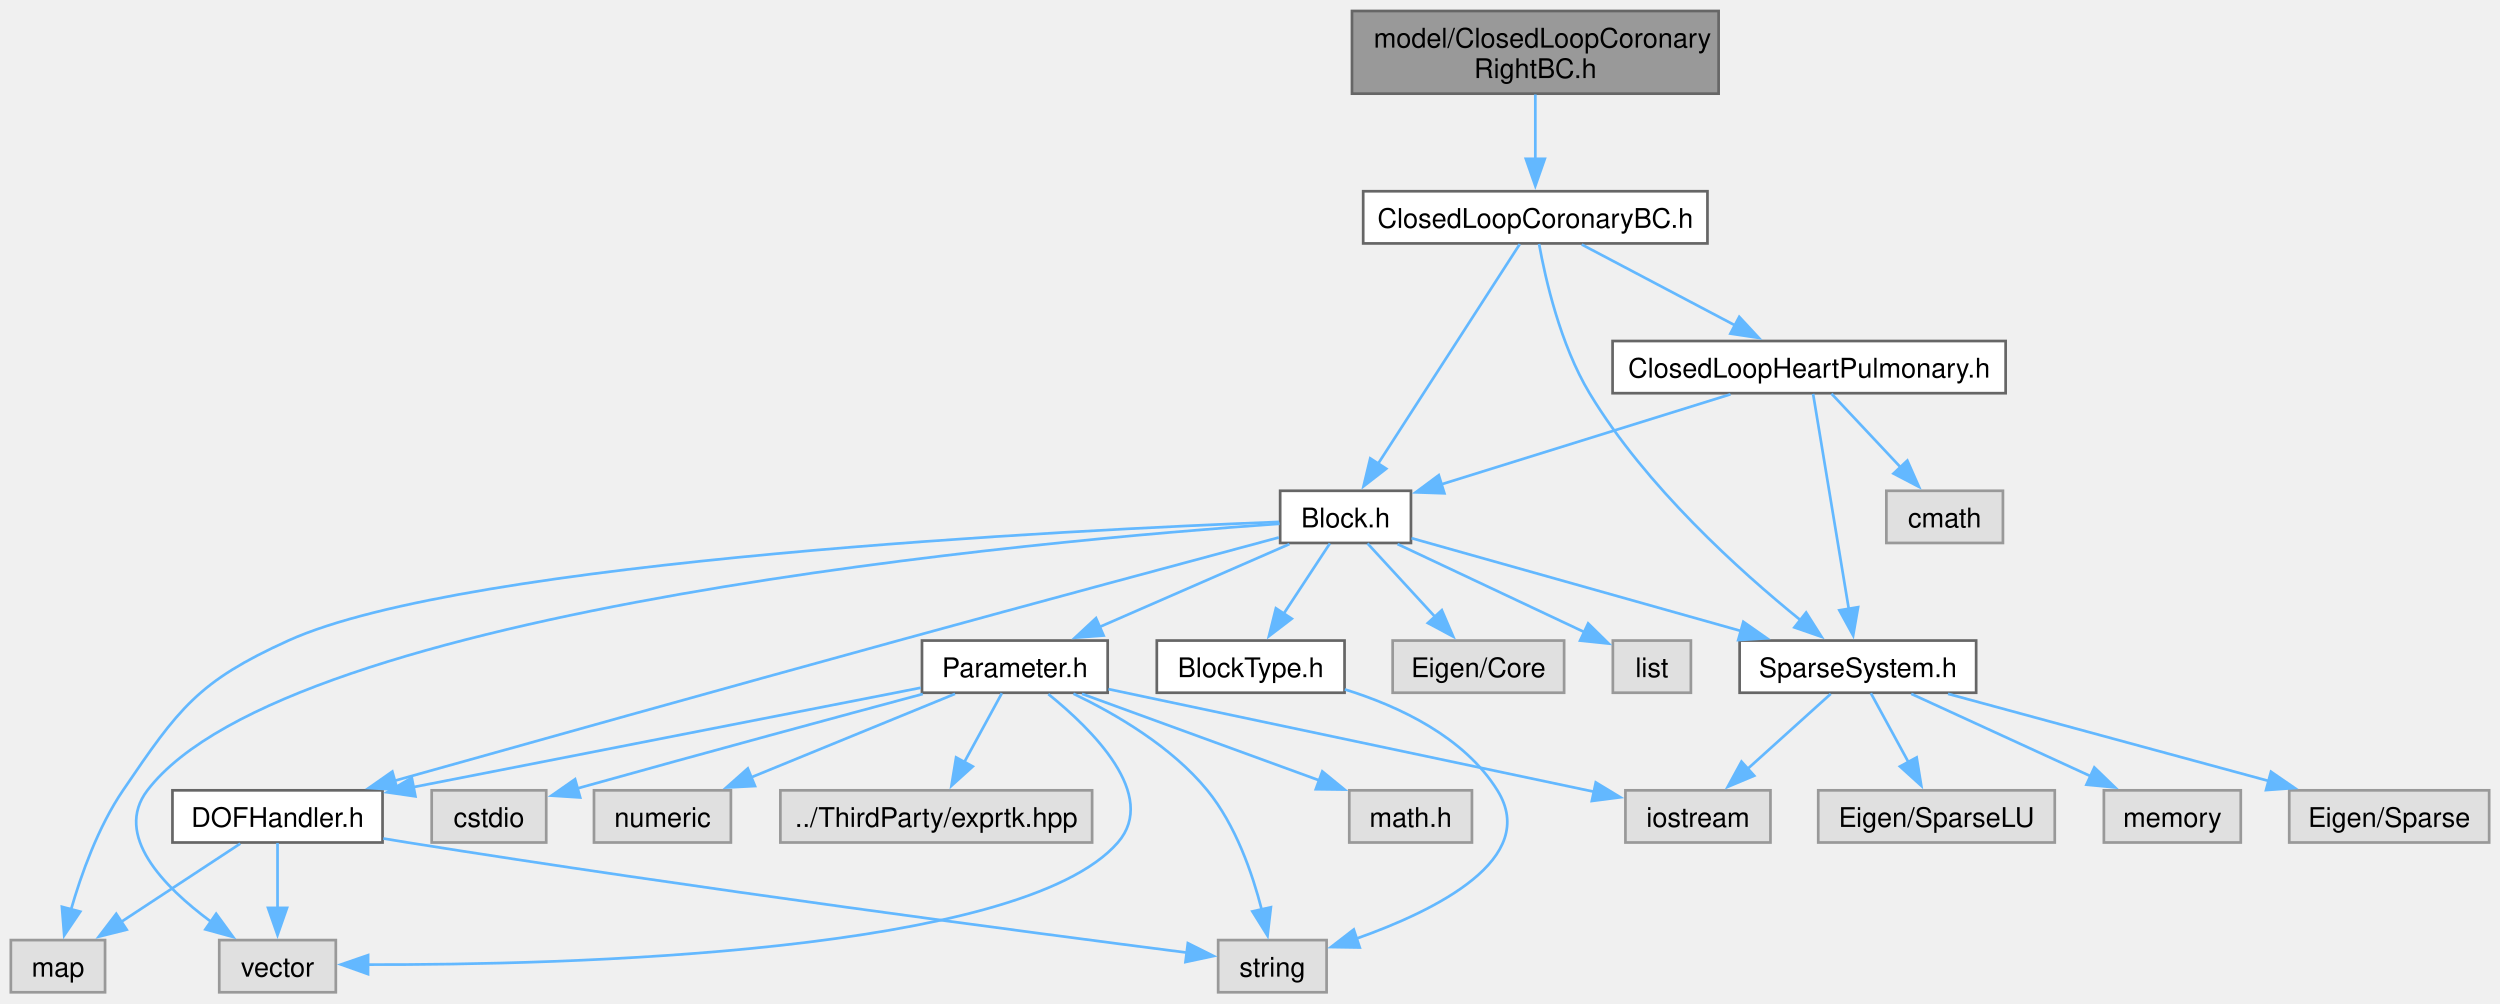
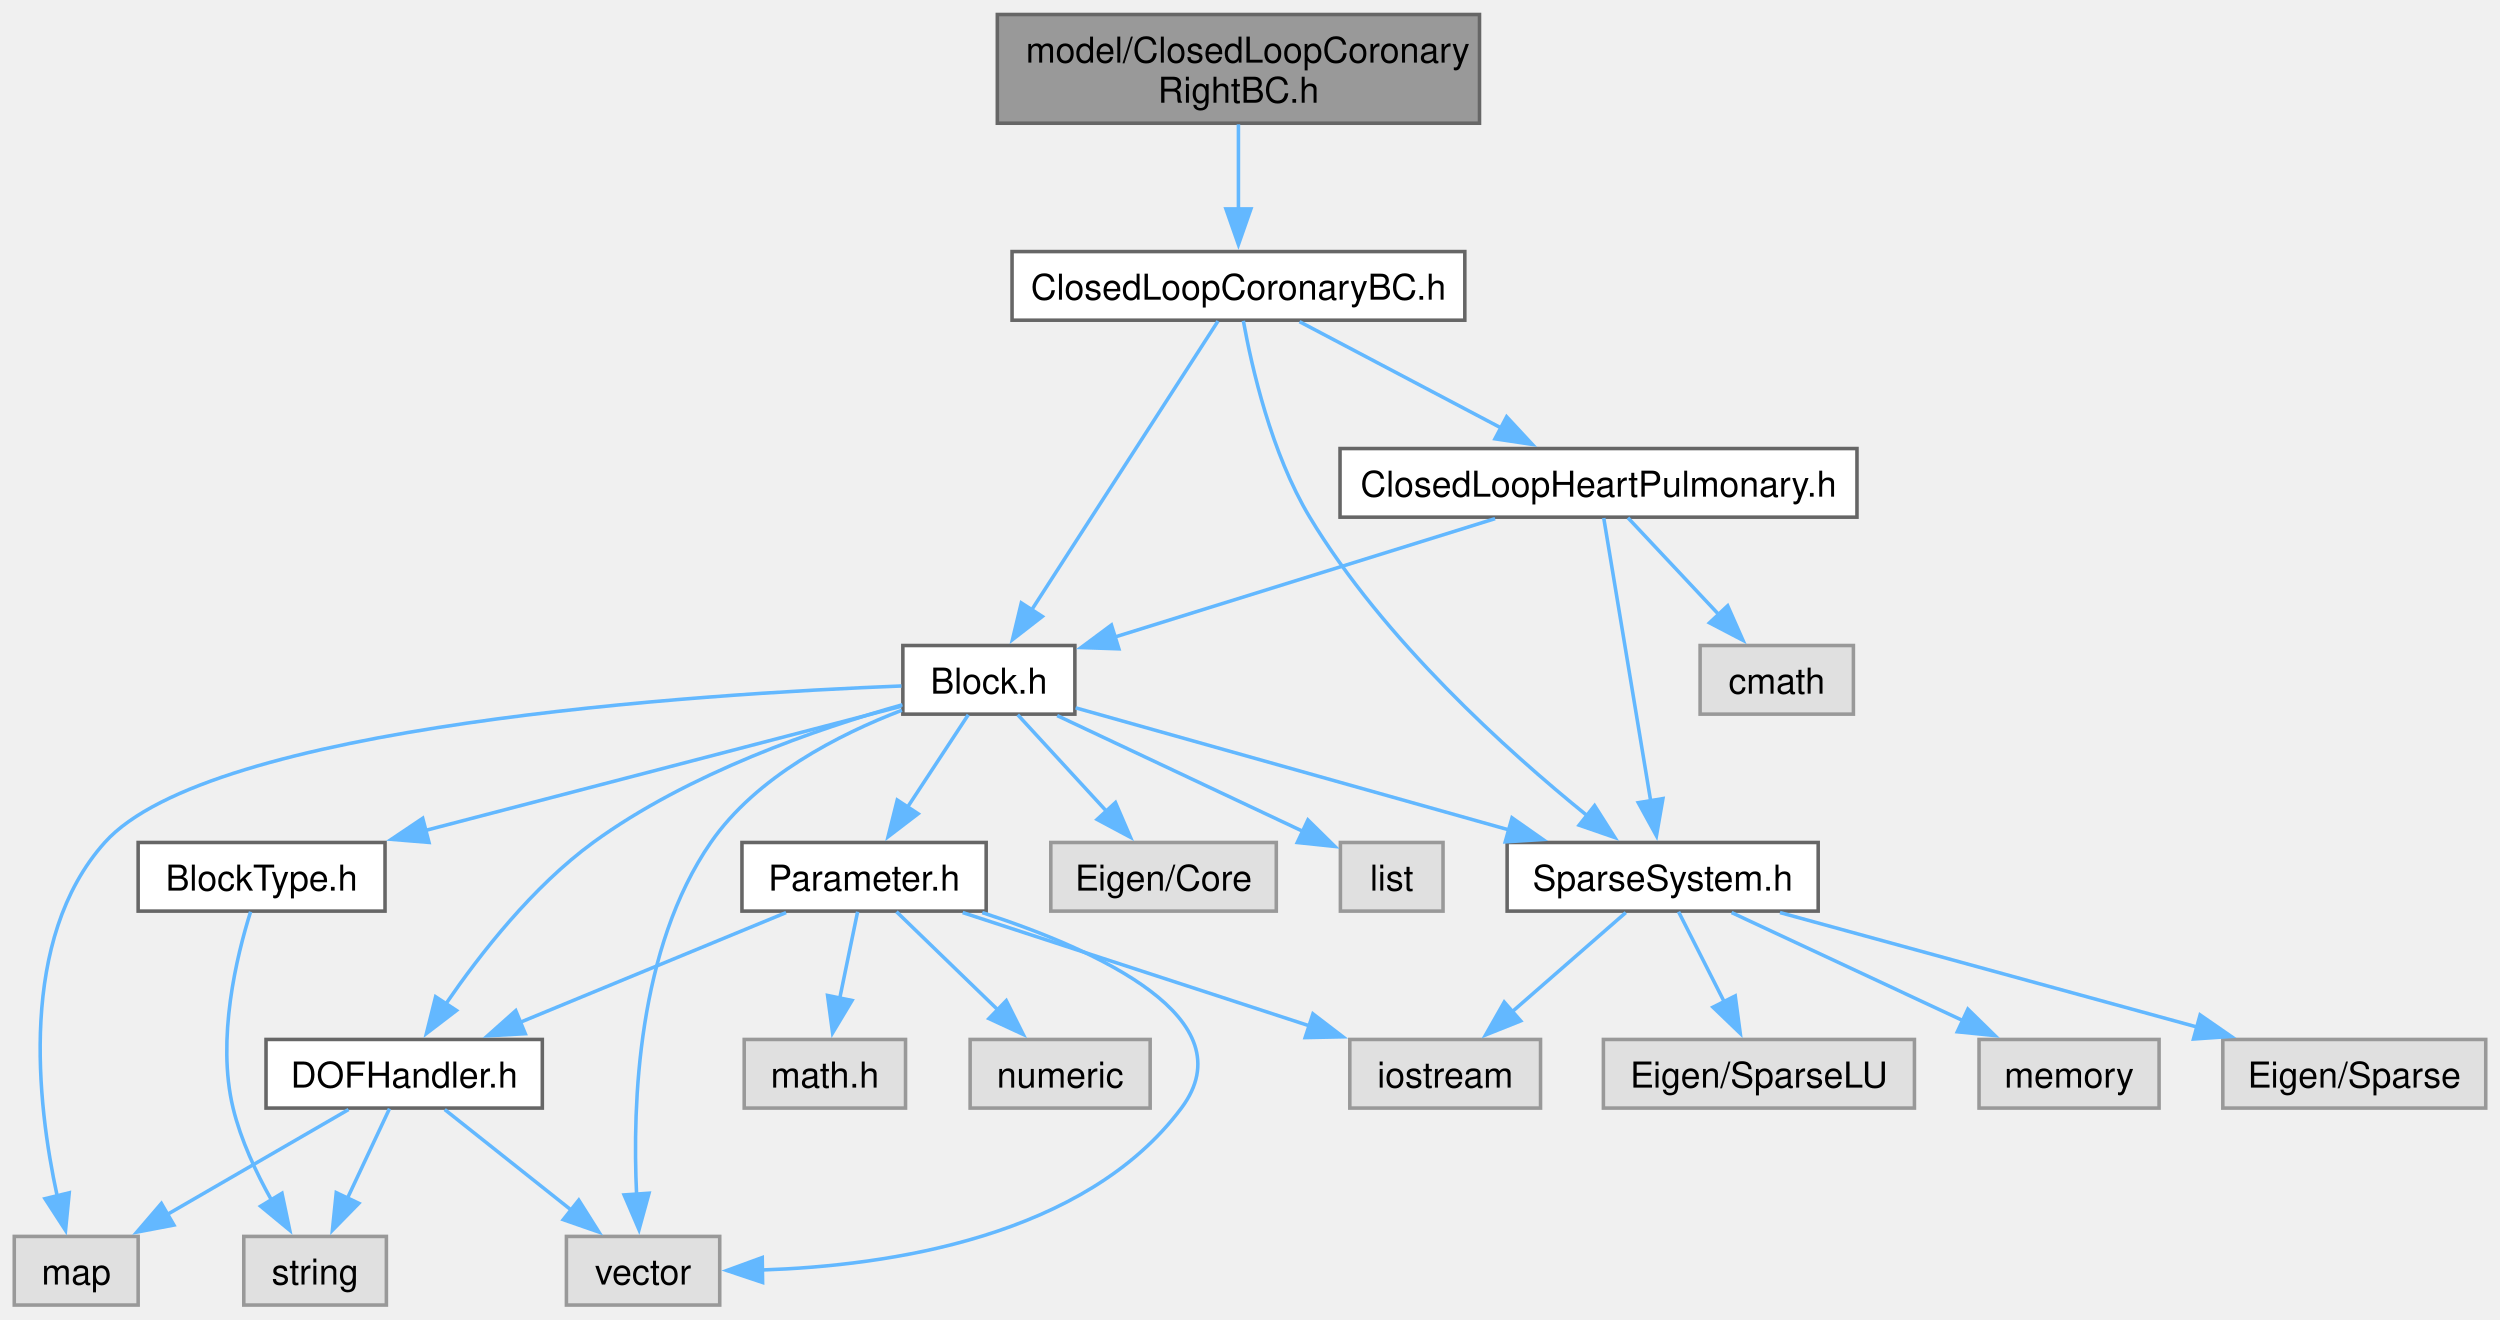
- <svg xmlns="http://www.w3.org/2000/svg" xmlns:xlink="http://www.w3.org/1999/xlink" width="922pt" height="370pt" viewBox="0.00 0.00 922.25 370.00">
+ <svg xmlns="http://www.w3.org/2000/svg" xmlns:xlink="http://www.w3.org/1999/xlink" width="701pt" height="370pt" viewBox="0.00 0.00 701.25 370.00">
  <g id="graph0" class="graph" transform="scale(1 1) rotate(0) translate(4 366)">
    <g id="Node000001" class="node">
      <g id="a_Node000001">
        <a xlink:title="Right side of ClosedLoopCoronaryBC.">
-           <polygon fill="#999999" stroke="#666666" points="630,-362 494.75,-362 494.75,-331.5 630,-331.5 630,-362" />
-           <text text-anchor="start" x="502.75" y="-348.5" font-family="Helvetica,sans-Serif" font-size="10.00">model/ClosedLoopCoronary</text>
-           <text text-anchor="middle" x="562.38" y="-337.25" font-family="Helvetica,sans-Serif" font-size="10.00">RightBC.h</text>
+           <polygon fill="#999999" stroke="#666666" points="411,-362 275.75,-362 275.75,-331.5 411,-331.5 411,-362" />
+           <text text-anchor="start" x="283.75" y="-348.5" font-family="Helvetica,sans-Serif" font-size="10.00">model/ClosedLoopCoronary</text>
+           <text text-anchor="middle" x="343.38" y="-337.25" font-family="Helvetica,sans-Serif" font-size="10.00">RightBC.h</text>
        </a>
      </g>
    </g>
    <g id="Node000002" class="node">
      <g id="a_Node000002">
        <a xlink:href="_closed_loop_coronary_b_c_8h.html" target="_top" xlink:title="model::ClosedLoopCoronaryBC source file">
-           <polygon fill="white" stroke="#666666" points="625.88,-295.5 498.88,-295.5 498.88,-276.25 625.88,-276.25 625.88,-295.5" />
-           <text text-anchor="middle" x="562.38" y="-282" font-family="Helvetica,sans-Serif" font-size="10.00">ClosedLoopCoronaryBC.h</text>
+           <polygon fill="white" stroke="#666666" points="406.88,-295.5 279.88,-295.5 279.88,-276.25 406.88,-276.25 406.88,-295.5" />
+           <text text-anchor="middle" x="343.38" y="-282" font-family="Helvetica,sans-Serif" font-size="10.00">ClosedLoopCoronaryBC.h</text>
        </a>
      </g>
    </g>
    <g id="edge1_Node000001_Node000002" class="edge">
      <g id="a_edge1_Node000001_Node000002">
        <a xlink:title=" ">
-           <path fill="none" stroke="#63b8ff" d="M562.38,-331.2C562.38,-323.96 562.38,-315.09 562.38,-307.19" />
-           <polygon fill="#63b8ff" stroke="#63b8ff" points="565.88,-307.46 562.38,-297.46 558.88,-307.46 565.88,-307.46" />
+           <path fill="none" stroke="#63b8ff" d="M343.38,-331.2C343.38,-323.96 343.38,-315.09 343.38,-307.19" />
+           <polygon fill="#63b8ff" stroke="#63b8ff" points="346.88,-307.46 343.38,-297.46 339.88,-307.46 346.88,-307.46" />
        </a>
      </g>
    </g>
    <g id="Node000003" class="node">
      <g id="a_Node000003">
        <a xlink:href="_block_8h.html" target="_top" xlink:title="model::Block source file">
-           <polygon fill="white" stroke="#666666" points="516.5,-185 468.25,-185 468.25,-165.75 516.5,-165.75 516.5,-185" />
-           <text text-anchor="middle" x="492.38" y="-171.5" font-family="Helvetica,sans-Serif" font-size="10.00">Block.h</text>
+           <polygon fill="white" stroke="#666666" points="297.5,-185 249.25,-185 249.25,-165.75 297.5,-165.75 297.5,-185" />
+           <text text-anchor="middle" x="273.38" y="-171.5" font-family="Helvetica,sans-Serif" font-size="10.00">Block.h</text>
        </a>
      </g>
    </g>
    <g id="edge2_Node000002_Node000003" class="edge">
      <g id="a_edge2_Node000002_Node000003">
        <a xlink:title=" ">
-           <path fill="none" stroke="#63b8ff" d="M556.65,-276C545.26,-258.35 519.59,-218.55 504.36,-194.95" />
-           <polygon fill="#63b8ff" stroke="#63b8ff" points="507.37,-193.15 499,-186.65 501.48,-196.95 507.37,-193.15" />
-         </a>
-       </g>
-     </g>
-     <g id="Node000017" class="node">
-       <g id="a_Node000017">
+           <path fill="none" stroke="#63b8ff" d="M337.65,-276C326.26,-258.35 300.59,-218.55 285.36,-194.95" />
+           <polygon fill="#63b8ff" stroke="#63b8ff" points="288.37,-193.15 280,-186.65 282.48,-196.95 288.37,-193.15" />
+         </a>
+       </g>
+     </g>
+     <g id="Node000015" class="node">
+       <g id="a_Node000015">
        <a xlink:href="_sparse_system_8h.html" target="_top" xlink:title="SparseSystem source file.">
-           <polygon fill="white" stroke="#666666" points="725,-129.75 637.75,-129.75 637.75,-110.5 725,-110.5 725,-129.75" />
-           <text text-anchor="middle" x="681.38" y="-116.25" font-family="Helvetica,sans-Serif" font-size="10.00">SparseSystem.h</text>
-         </a>
-       </g>
-     </g>
-     <g id="edge31_Node000002_Node000017" class="edge">
-       <g id="a_edge31_Node000002_Node000017">
-         <a xlink:title=" ">
-           <path fill="none" stroke="#63b8ff" d="M563.76,-276.07C566.08,-263.22 571.58,-238.92 582.38,-221 603.01,-186.75 637.76,-155.45 660.12,-137.34" />
-           <polygon fill="#63b8ff" stroke="#63b8ff" points="662.28,-140.09 667.96,-131.14 657.94,-134.6 662.28,-140.09" />
-         </a>
-       </g>
-     </g>
-     <g id="Node000021" class="node">
-       <g id="a_Node000021">
+           <polygon fill="white" stroke="#666666" points="506,-129.75 418.75,-129.75 418.75,-110.5 506,-110.5 506,-129.75" />
+           <text text-anchor="middle" x="462.38" y="-116.25" font-family="Helvetica,sans-Serif" font-size="10.00">SparseSystem.h</text>
+         </a>
+       </g>
+     </g>
+     <g id="edge28_Node000002_Node000015" class="edge">
+       <g id="a_edge28_Node000002_Node000015">
+         <a xlink:title=" ">
+           <path fill="none" stroke="#63b8ff" d="M344.76,-276.07C347.08,-263.22 352.58,-238.92 363.38,-221 384.01,-186.75 418.76,-155.45 441.12,-137.34" />
+           <polygon fill="#63b8ff" stroke="#63b8ff" points="443.28,-140.09 448.96,-131.14 438.94,-134.6 443.28,-140.09" />
+         </a>
+       </g>
+     </g>
+     <g id="Node000019" class="node">
+       <g id="a_Node000019">
        <a xlink:href="_closed_loop_heart_pulmonary_8h.html" target="_top" xlink:title="model::ClosedLoopHeartPulmonary source file">
-           <polygon fill="white" stroke="#666666" points="735.88,-240.25 590.88,-240.25 590.88,-221 735.88,-221 735.88,-240.25" />
-           <text text-anchor="middle" x="663.38" y="-226.75" font-family="Helvetica,sans-Serif" font-size="10.00">ClosedLoopHeartPulmonary.h</text>
-         </a>
-       </g>
-     </g>
-     <g id="edge27_Node000002_Node000021" class="edge">
-       <g id="a_edge27_Node000002_Node000021">
-         <a xlink:title=" ">
-           <path fill="none" stroke="#63b8ff" d="M579.51,-275.84C595.03,-267.66 618.18,-255.46 636.22,-245.94" />
-           <polygon fill="#63b8ff" stroke="#63b8ff" points="637.61,-249.17 644.82,-241.41 634.34,-242.98 637.61,-249.17" />
+           <polygon fill="white" stroke="#666666" points="516.88,-240.25 371.88,-240.25 371.88,-221 516.88,-221 516.88,-240.25" />
+           <text text-anchor="middle" x="444.38" y="-226.75" font-family="Helvetica,sans-Serif" font-size="10.00">ClosedLoopHeartPulmonary.h</text>
+         </a>
+       </g>
+     </g>
+     <g id="edge24_Node000002_Node000019" class="edge">
+       <g id="a_edge24_Node000002_Node000019">
+         <a xlink:title=" ">
+           <path fill="none" stroke="#63b8ff" d="M360.51,-275.84C376.03,-267.66 399.18,-255.46 417.22,-245.94" />
+           <polygon fill="#63b8ff" stroke="#63b8ff" points="418.61,-249.17 425.82,-241.41 415.34,-242.98 418.61,-249.17" />
        </a>
      </g>
    </g>
    <g id="Node000004" class="node">
      <g id="a_Node000004">
        <a xlink:title=" ">
-           <polygon fill="#e0e0e0" stroke="#999999" points="573,-129.75 509.75,-129.75 509.75,-110.5 573,-110.5 573,-129.75" />
-           <text text-anchor="middle" x="541.38" y="-116.25" font-family="Helvetica,sans-Serif" font-size="10.00">Eigen/Core</text>
+           <polygon fill="#e0e0e0" stroke="#999999" points="354,-129.75 290.75,-129.75 290.75,-110.5 354,-110.5 354,-129.75" />
+           <text text-anchor="middle" x="322.38" y="-116.25" font-family="Helvetica,sans-Serif" font-size="10.00">Eigen/Core</text>
        </a>
      </g>
    </g>
    <g id="edge3_Node000003_Node000004" class="edge">
      <g id="a_edge3_Node000003_Node000004">
        <a xlink:title=" ">
-           <path fill="none" stroke="#63b8ff" d="M500.47,-165.58C507.23,-158.23 517.1,-147.51 525.44,-138.44" />
-           <polygon fill="#63b8ff" stroke="#63b8ff" points="527.89,-140.95 532.08,-131.22 522.74,-136.21 527.89,-140.95" />
+           <path fill="none" stroke="#63b8ff" d="M281.47,-165.58C288.23,-158.23 298.1,-147.51 306.44,-138.44" />
+           <polygon fill="#63b8ff" stroke="#63b8ff" points="308.89,-140.95 313.08,-131.22 303.74,-136.21 308.89,-140.95" />
        </a>
      </g>
    </g>
    <g id="Node000005" class="node">
      <g id="a_Node000005">
        <a xlink:title=" ">
-           <polygon fill="#e0e0e0" stroke="#999999" points="619.77,-129.75 590.98,-129.75 590.98,-110.5 619.77,-110.5 619.77,-129.75" />
-           <text text-anchor="middle" x="605.38" y="-116.25" font-family="Helvetica,sans-Serif" font-size="10.00">list</text>
+           <polygon fill="#e0e0e0" stroke="#999999" points="400.77,-129.75 371.98,-129.75 371.98,-110.5 400.77,-110.5 400.77,-129.75" />
+           <text text-anchor="middle" x="386.38" y="-116.25" font-family="Helvetica,sans-Serif" font-size="10.00">list</text>
        </a>
      </g>
    </g>
    <g id="edge4_Node000003_Node000005" class="edge">
      <g id="a_edge4_Node000003_Node000005">
        <a xlink:title=" ">
-           <path fill="none" stroke="#63b8ff" d="M511.54,-165.34C530.55,-156.39 559.74,-142.63 580.52,-132.84" />
-           <polygon fill="#63b8ff" stroke="#63b8ff" points="581.87,-136.07 589.42,-128.64 578.89,-129.74 581.87,-136.07" />
+           <path fill="none" stroke="#63b8ff" d="M292.54,-165.34C311.55,-156.39 340.74,-142.63 361.52,-132.84" />
+           <polygon fill="#63b8ff" stroke="#63b8ff" points="362.87,-136.07 370.42,-128.64 359.89,-129.74 362.87,-136.07" />
        </a>
      </g>
    </g>
    <g id="Node000006" class="node">
      <g id="a_Node000006">
        <a xlink:title=" ">
          <polygon fill="#e0e0e0" stroke="#999999" points="34.75,-19.25 0,-19.25 0,0 34.75,0 34.75,-19.25" />
          <text text-anchor="middle" x="17.38" y="-5.75" font-family="Helvetica,sans-Serif" font-size="10.00">map</text>
        </a>
      </g>
    </g>
    <g id="edge5_Node000003_Node000006" class="edge">
      <g id="a_edge5_Node000003_Node000006">
        <a xlink:title=" ">
-           <path fill="none" stroke="#63b8ff" d="M467.87,-173.52C392.99,-170.62 168.27,-159.57 102.38,-129.75 69.05,-114.67 61.94,-104.75 41.38,-74.5 32.2,-61 25.94,-43.52 22.13,-30.26" />
-           <polygon fill="#63b8ff" stroke="#63b8ff" points="25.61,-29.75 19.68,-20.97 18.84,-31.53 25.61,-29.75" />
+           <path fill="none" stroke="#63b8ff" d="M248.86,-173.65C192.21,-171.43 54.84,-162.68 25.38,-129.75 1.14,-102.67 6.35,-56.81 12.04,-30.6" />
+           <polygon fill="#63b8ff" stroke="#63b8ff" points="15.42,-31.49 14.38,-20.94 8.62,-29.83 15.42,-31.49" />
        </a>
      </g>
    </g>
    <g id="Node000007" class="node">
      <g id="a_Node000007">
        <a xlink:title=" ">
-           <polygon fill="#e0e0e0" stroke="#999999" points="119.88,-19.25 76.88,-19.25 76.88,0 119.88,0 119.88,-19.25" />
-           <text text-anchor="middle" x="98.38" y="-5.75" font-family="Helvetica,sans-Serif" font-size="10.00">vector</text>
+           <polygon fill="#e0e0e0" stroke="#999999" points="197.88,-19.25 154.88,-19.25 154.88,0 197.88,0 197.88,-19.25" />
+           <text text-anchor="middle" x="176.38" y="-5.75" font-family="Helvetica,sans-Serif" font-size="10.00">vector</text>
        </a>
      </g>
    </g>
    <g id="edge6_Node000003_Node000007" class="edge">
      <g id="a_edge6_Node000003_Node000007">
        <a xlink:title=" ">
-           <path fill="none" stroke="#63b8ff" d="M468.04,-172.83C383.1,-166.87 102.14,-142.24 50.38,-74.5 37.8,-58.04 56.23,-39.05 73.77,-26.08" />
-           <polygon fill="#63b8ff" stroke="#63b8ff" points="75.74,-28.97 81.98,-20.41 71.76,-23.21 75.74,-28.97" />
+           <path fill="none" stroke="#63b8ff" d="M248.98,-166.84C231.23,-160.04 208.15,-148.23 195.38,-129.75 174.9,-100.11 173.36,-56.52 174.56,-31.11" />
+           <polygon fill="#63b8ff" stroke="#63b8ff" points="178.05,-31.37 175.24,-21.15 171.06,-30.89 178.05,-31.37" />
        </a>
      </g>
    </g>
    <g id="Node000008" class="node">
      <g id="a_Node000008">
        <a xlink:href="_block_type_8h.html" target="_top" xlink:title="Specifies the types of blocks and their parameters.">
-           <polygon fill="white" stroke="#666666" points="492,-129.75 422.75,-129.75 422.75,-110.5 492,-110.5 492,-129.75" />
-           <text text-anchor="middle" x="457.38" y="-116.25" font-family="Helvetica,sans-Serif" font-size="10.00">BlockType.h</text>
+           <polygon fill="white" stroke="#666666" points="104,-129.75 34.75,-129.75 34.75,-110.5 104,-110.5 104,-129.75" />
+           <text text-anchor="middle" x="69.38" y="-116.25" font-family="Helvetica,sans-Serif" font-size="10.00">BlockType.h</text>
        </a>
      </g>
    </g>
    <g id="edge7_Node000003_Node000008" class="edge">
      <g id="a_edge7_Node000003_Node000008">
        <a xlink:title=" ">
-           <path fill="none" stroke="#63b8ff" d="M486.6,-165.58C481.96,-158.53 475.3,-148.4 469.51,-139.58" />
-           <polygon fill="#63b8ff" stroke="#63b8ff" points="472.53,-137.81 464.11,-131.37 466.68,-141.65 472.53,-137.81" />
+           <path fill="none" stroke="#63b8ff" d="M248.77,-167.95C215.76,-159.34 156.53,-143.88 115.19,-133.09" />
+           <polygon fill="#63b8ff" stroke="#63b8ff" points="116.33,-129.77 105.77,-130.63 114.57,-136.54 116.33,-129.77" />
        </a>
      </g>
    </g>
    <g id="Node000010" class="node">
      <g id="a_Node000010">
        <a xlink:href="_d_o_f_handler_8h.html" target="_top" xlink:title="model::DOFHandler source file">
-           <polygon fill="white" stroke="#666666" points="137.12,-74.5 59.62,-74.5 59.62,-55.25 137.12,-55.25 137.12,-74.5" />
-           <text text-anchor="middle" x="98.38" y="-61" font-family="Helvetica,sans-Serif" font-size="10.00">DOFHandler.h</text>
+           <polygon fill="white" stroke="#666666" points="148.12,-74.5 70.62,-74.5 70.62,-55.25 148.12,-55.25 148.12,-74.5" />
+           <text text-anchor="middle" x="109.38" y="-61" font-family="Helvetica,sans-Serif" font-size="10.00">DOFHandler.h</text>
        </a>
      </g>
    </g>
    <g id="edge9_Node000003_Node000010" class="edge">
      <g id="a_edge9_Node000003_Node000010">
        <a xlink:title=" ">
-           <path fill="none" stroke="#63b8ff" d="M467.76,-167.78C435.5,-159.13 377.17,-143.43 327.38,-129.75 262.62,-111.96 187.67,-90.98 141.64,-78.05" />
-           <polygon fill="#63b8ff" stroke="#63b8ff" points="142.62,-74.69 132.05,-75.36 140.73,-81.43 142.62,-74.69" />
+           <path fill="none" stroke="#63b8ff" d="M249.13,-168.39C225.41,-161.71 189.06,-149.21 162.38,-129.75 145.49,-117.43 130.73,-98.57 121.1,-84.53" />
+           <polygon fill="#63b8ff" stroke="#63b8ff" points="124.04,-82.63 115.62,-76.19 118.19,-86.47 124.04,-82.63" />
        </a>
      </g>
    </g>
    <g id="Node000011" class="node">
      <g id="a_Node000011">
        <a xlink:href="_parameter_8h.html" target="_top" xlink:title="model::Parameter source file">
-           <polygon fill="white" stroke="#666666" points="404.62,-129.75 336.12,-129.75 336.12,-110.5 404.62,-110.5 404.62,-129.75" />
-           <text text-anchor="middle" x="370.38" y="-116.25" font-family="Helvetica,sans-Serif" font-size="10.00">Parameter.h</text>
+           <polygon fill="white" stroke="#666666" points="272.62,-129.75 204.12,-129.75 204.12,-110.5 272.62,-110.5 272.62,-129.75" />
+           <text text-anchor="middle" x="238.38" y="-116.25" font-family="Helvetica,sans-Serif" font-size="10.00">Parameter.h</text>
        </a>
      </g>
    </g>
    <g id="edge13_Node000003_Node000011" class="edge">
      <g id="a_edge13_Node000003_Node000011">
        <a xlink:title=" ">
-           <path fill="none" stroke="#63b8ff" d="M471.68,-165.34C452.49,-156.97 423.66,-144.38 401.66,-134.78" />
-           <polygon fill="#63b8ff" stroke="#63b8ff" points="403.12,-131.6 392.56,-130.81 400.32,-138.02 403.12,-131.6" />
-         </a>
-       </g>
-     </g>
-     <g id="edge22_Node000003_Node000017" class="edge">
-       <g id="a_edge22_Node000003_Node000017">
-         <a xlink:title=" ">
-           <path fill="none" stroke="#63b8ff" d="M516.7,-167.52C547.46,-158.86 600.95,-143.78 638.6,-133.18" />
-           <polygon fill="#63b8ff" stroke="#63b8ff" points="639.12,-136.67 647.8,-130.59 637.22,-129.93 639.12,-136.67" />
+           <path fill="none" stroke="#63b8ff" d="M267.6,-165.58C262.96,-158.53 256.3,-148.4 250.51,-139.58" />
+           <polygon fill="#63b8ff" stroke="#63b8ff" points="253.53,-137.81 245.11,-131.37 247.68,-141.65 253.53,-137.81" />
+         </a>
+       </g>
+     </g>
+     <g id="edge19_Node000003_Node000015" class="edge">
+       <g id="a_edge19_Node000003_Node000015">
+         <a xlink:title=" ">
+           <path fill="none" stroke="#63b8ff" d="M297.7,-167.52C328.46,-158.86 381.95,-143.78 419.6,-133.18" />
+           <polygon fill="#63b8ff" stroke="#63b8ff" points="420.12,-136.67 428.8,-130.59 418.22,-129.93 420.12,-136.67" />
        </a>
      </g>
    </g>
    <g id="Node000009" class="node">
      <g id="a_Node000009">
        <a xlink:title=" ">
-           <polygon fill="#e0e0e0" stroke="#999999" points="485.38,-19.25 445.38,-19.25 445.38,0 485.38,0 485.38,-19.25" />
-           <text text-anchor="middle" x="465.38" y="-5.75" font-family="Helvetica,sans-Serif" font-size="10.00">string</text>
+           <polygon fill="#e0e0e0" stroke="#999999" points="104.38,-19.25 64.38,-19.25 64.38,0 104.38,0 104.38,-19.25" />
+           <text text-anchor="middle" x="84.38" y="-5.75" font-family="Helvetica,sans-Serif" font-size="10.00">string</text>
        </a>
      </g>
    </g>
    <g id="edge8_Node000008_Node000009" class="edge">
      <g id="a_edge8_Node000008_Node000009">
        <a xlink:title=" ">
-           <path fill="none" stroke="#63b8ff" d="M492.09,-111.73C512.28,-105.46 536.09,-94.21 548.38,-74.5 564.07,-49.32 526.04,-30.29 496.4,-19.8" />
-           <polygon fill="#63b8ff" stroke="#63b8ff" points="497.61,-16.51 487.01,-16.68 495.4,-23.16 497.61,-16.51" />
+           <path fill="none" stroke="#63b8ff" d="M66.29,-110.33C62.39,-97.91 56.69,-74.58 61.38,-55.25 63.55,-46.27 67.87,-37.07 72.19,-29.38" />
+           <polygon fill="#63b8ff" stroke="#63b8ff" points="75.09,-31.35 77.27,-20.98 69.1,-27.72 75.09,-31.35" />
        </a>
      </g>
    </g>
    <g id="edge10_Node000010_Node000006" class="edge">
      <g id="a_edge10_Node000010_Node000006">
        <a xlink:title=" ">
-           <path fill="none" stroke="#63b8ff" d="M84.63,-54.84C72.65,-46.96 55,-35.36 40.79,-26.02" />
-           <polygon fill="#63b8ff" stroke="#63b8ff" points="42.73,-23.1 32.45,-20.53 38.88,-28.95 42.73,-23.1" />
+           <path fill="none" stroke="#63b8ff" d="M93.77,-54.84C79.76,-46.73 58.94,-34.68 42.57,-25.21" />
+           <polygon fill="#63b8ff" stroke="#63b8ff" points="44.78,-22.44 34.37,-20.46 41.27,-28.5 44.78,-22.44" />
        </a>
      </g>
    </g>
    <g id="edge12_Node000010_Node000007" class="edge">
      <g id="a_edge12_Node000010_Node000007">
        <a xlink:title=" ">
-           <path fill="none" stroke="#63b8ff" d="M98.38,-55.08C98.38,-48.57 98.38,-39.42 98.38,-31.12" />
-           <polygon fill="#63b8ff" stroke="#63b8ff" points="101.88,-31.12 98.38,-21.12 94.88,-31.12 101.88,-31.12" />
+           <path fill="none" stroke="#63b8ff" d="M120.74,-54.84C130.42,-47.15 144.57,-35.9 156.18,-26.68" />
+           <polygon fill="#63b8ff" stroke="#63b8ff" points="158.34,-29.43 163.99,-20.47 153.99,-23.95 158.34,-29.43" />
        </a>
      </g>
    </g>
    <g id="edge11_Node000010_Node000009" class="edge">
      <g id="a_edge11_Node000010_Node000009">
        <a xlink:title=" ">
-           <path fill="none" stroke="#63b8ff" d="M137.39,-56.73C140.43,-56.22 143.45,-55.72 146.38,-55.25 251.55,-38.45 376.79,-21.95 434.03,-14.6" />
-           <polygon fill="#63b8ff" stroke="#63b8ff" points="434.2,-18.11 443.68,-13.37 433.32,-11.16 434.2,-18.11" />
-         </a>
-       </g>
-     </g>
-     <g id="edge19_Node000011_Node000007" class="edge">
-       <g id="a_edge19_Node000011_Node000007">
-         <a xlink:title=" ">
-           <path fill="none" stroke="#63b8ff" d="M382.73,-110C398.89,-96.98 423.5,-72.71 408.38,-55.25 372.79,-14.18 203.8,-10.04 131.41,-10.2" />
-           <polygon fill="#63b8ff" stroke="#63b8ff" points="131.76,-6.7 121.78,-10.25 131.79,-13.69 131.76,-6.7" />
-         </a>
-       </g>
-     </g>
-     <g id="edge18_Node000011_Node000009" class="edge">
-       <g id="a_edge18_Node000011_Node000009">
-         <a xlink:title=" ">
-           <path fill="none" stroke="#63b8ff" d="M391.97,-110.14C407.6,-102.66 428.21,-90.63 441.38,-74.5 451.81,-61.71 458,-43.92 461.47,-30.36" />
-           <polygon fill="#63b8ff" stroke="#63b8ff" points="464.83,-31.36 463.6,-20.84 458,-29.83 464.83,-31.36" />
-         </a>
-       </g>
-     </g>
-     <g id="edge21_Node000011_Node000010" class="edge">
-       <g id="a_edge21_Node000011_Node000010">
-         <a xlink:title=" ">
-           <path fill="none" stroke="#63b8ff" d="M335.65,-112.33C288.18,-103.03 202.75,-86.31 148.39,-75.67" />
-           <polygon fill="#63b8ff" stroke="#63b8ff" points="149.25,-72.27 138.77,-73.78 147.91,-79.14 149.25,-72.27" />
+           <path fill="none" stroke="#63b8ff" d="M105.25,-55.08C102.05,-48.26 97.49,-38.56 93.45,-29.95" />
+           <polygon fill="#63b8ff" stroke="#63b8ff" points="96.65,-28.54 89.24,-20.98 90.32,-31.52 96.65,-28.54" />
+         </a>
+       </g>
+     </g>
+     <g id="edge17_Node000011_Node000007" class="edge">
+       <g id="a_edge17_Node000011_Node000007">
+         <a xlink:title=" ">
+           <path fill="none" stroke="#63b8ff" d="M271.53,-110.08C304.01,-99.54 346.1,-80.31 327.38,-55.25 300.33,-19.05 245.24,-10.99 209.61,-9.83" />
+           <polygon fill="#63b8ff" stroke="#63b8ff" points="209.91,-6.33 199.86,-9.69 209.81,-13.33 209.91,-6.33" />
+         </a>
+       </g>
+     </g>
+     <g id="edge18_Node000011_Node000010" class="edge">
+       <g id="a_edge18_Node000011_Node000010">
+         <a xlink:title=" ">
+           <path fill="none" stroke="#63b8ff" d="M216.49,-110.09C196.01,-101.64 165.16,-88.9 141.82,-79.27" />
+           <polygon fill="#63b8ff" stroke="#63b8ff" points="143.34,-76.11 132.76,-75.53 140.67,-82.58 143.34,-76.11" />
        </a>
      </g>
    </g>
    <g id="Node000012" class="node">
      <g id="a_Node000012">
        <a xlink:title=" ">
-           <polygon fill="#e0e0e0" stroke="#999999" points="539,-74.5 493.75,-74.5 493.75,-55.25 539,-55.25 539,-74.5" />
-           <text text-anchor="middle" x="516.38" y="-61" font-family="Helvetica,sans-Serif" font-size="10.00">math.h</text>
+           <polygon fill="#e0e0e0" stroke="#999999" points="250,-74.5 204.75,-74.5 204.75,-55.25 250,-55.25 250,-74.5" />
+           <text text-anchor="middle" x="227.38" y="-61" font-family="Helvetica,sans-Serif" font-size="10.00">math.h</text>
        </a>
      </g>
    </g>
    <g id="edge14_Node000011_Node000012" class="edge">
      <g id="a_edge14_Node000011_Node000012">
        <a xlink:title=" ">
-           <path fill="none" stroke="#63b8ff" d="M395.14,-110.09C419.2,-101.32 455.92,-87.93 482.64,-78.18" />
-           <polygon fill="#63b8ff" stroke="#63b8ff" points="483.8,-81.48 491.99,-74.77 481.4,-74.91 483.8,-81.48" />
+           <path fill="none" stroke="#63b8ff" d="M236.56,-110.33C235.2,-103.74 233.28,-94.46 231.55,-86.07" />
+           <polygon fill="#63b8ff" stroke="#63b8ff" points="234.99,-85.43 229.54,-76.34 228.13,-86.84 234.99,-85.43" />
        </a>
      </g>
    </g>
    <g id="Node000013" class="node">
      <g id="a_Node000013">
        <a xlink:title=" ">
-           <polygon fill="#e0e0e0" stroke="#999999" points="197.5,-74.5 155.25,-74.5 155.25,-55.25 197.5,-55.25 197.5,-74.5" />
-           <text text-anchor="middle" x="176.38" y="-61" font-family="Helvetica,sans-Serif" font-size="10.00">cstdio</text>
+           <polygon fill="#e0e0e0" stroke="#999999" points="428.12,-74.5 374.62,-74.5 374.62,-55.25 428.12,-55.25 428.12,-74.5" />
+           <text text-anchor="middle" x="401.38" y="-61" font-family="Helvetica,sans-Serif" font-size="10.00">iostream</text>
        </a>
      </g>
    </g>
    <g id="edge15_Node000011_Node000013" class="edge">
      <g id="a_edge15_Node000011_Node000013">
        <a xlink:title=" ">
-           <path fill="none" stroke="#63b8ff" d="M336.41,-110.04C305.49,-101.73 258.29,-88.96 208.9,-75.18" />
-           <polygon fill="#63b8ff" stroke="#63b8ff" points="210.03,-71.86 199.45,-72.54 208.14,-78.6 210.03,-71.86" />
+           <path fill="none" stroke="#63b8ff" d="M266.03,-110.09C292.77,-101.36 333.5,-88.05 363.3,-78.31" />
+           <polygon fill="#63b8ff" stroke="#63b8ff" points="364.28,-81.68 372.69,-75.24 362.1,-75.02 364.28,-81.68" />
        </a>
      </g>
    </g>
    <g id="Node000014" class="node">
      <g id="a_Node000014">
        <a xlink:title=" ">
-           <polygon fill="#e0e0e0" stroke="#999999" points="649.12,-74.5 595.62,-74.5 595.62,-55.25 649.12,-55.25 649.12,-74.5" />
-           <text text-anchor="middle" x="622.38" y="-61" font-family="Helvetica,sans-Serif" font-size="10.00">iostream</text>
+           <polygon fill="#e0e0e0" stroke="#999999" points="318.62,-74.5 268.12,-74.5 268.12,-55.25 318.62,-55.25 318.62,-74.5" />
+           <text text-anchor="middle" x="293.38" y="-61" font-family="Helvetica,sans-Serif" font-size="10.00">numeric</text>
        </a>
      </g>
    </g>
    <g id="edge16_Node000011_Node000014" class="edge">
      <g id="a_edge16_Node000011_Node000014">
        <a xlink:title=" ">
-           <path fill="none" stroke="#63b8ff" d="M404.89,-111.83C451.81,-101.92 535.46,-84.24 584.21,-73.94" />
-           <polygon fill="#63b8ff" stroke="#63b8ff" points="584.68,-77.42 593.74,-71.93 583.23,-70.57 584.68,-77.42" />
-         </a>
-       </g>
-     </g>
-     <g id="Node000015" class="node">
-       <g id="a_Node000015">
-         <a xlink:title=" ">
-           <polygon fill="#e0e0e0" stroke="#999999" points="265.62,-74.5 215.12,-74.5 215.12,-55.25 265.62,-55.25 265.62,-74.5" />
-           <text text-anchor="middle" x="240.38" y="-61" font-family="Helvetica,sans-Serif" font-size="10.00">numeric</text>
-         </a>
-       </g>
-     </g>
-     <g id="edge17_Node000011_Node000015" class="edge">
-       <g id="a_edge17_Node000011_Node000015">
-         <a xlink:title=" ">
-           <path fill="none" stroke="#63b8ff" d="M348.32,-110.09C327.69,-101.64 296.59,-88.9 273.07,-79.27" />
-           <polygon fill="#63b8ff" stroke="#63b8ff" points="274.52,-76.08 263.94,-75.53 271.86,-82.56 274.52,-76.08" />
+           <path fill="none" stroke="#63b8ff" d="M247.46,-110.33C255.21,-102.82 266.59,-91.81 276.07,-82.63" />
+           <polygon fill="#63b8ff" stroke="#63b8ff" points="278.26,-85.38 283.01,-75.91 273.39,-80.35 278.26,-85.38" />
+         </a>
+       </g>
+     </g>
+     <g id="edge22_Node000015_Node000013" class="edge">
+       <g id="a_edge22_Node000015_Node000013">
+         <a xlink:title=" ">
+           <path fill="none" stroke="#63b8ff" d="M452.03,-110.09C443.3,-102.47 430.59,-91.37 420.08,-82.2" />
+           <polygon fill="#63b8ff" stroke="#63b8ff" points="422.55,-79.71 412.71,-75.77 417.94,-84.98 422.55,-79.71" />
        </a>
      </g>
    </g>
    <g id="Node000016" class="node">
      <g id="a_Node000016">
        <a xlink:title=" ">
-           <polygon fill="#e0e0e0" stroke="#999999" points="398.88,-74.5 283.88,-74.5 283.88,-55.25 398.88,-55.25 398.88,-74.5" />
-           <text text-anchor="middle" x="341.38" y="-61" font-family="Helvetica,sans-Serif" font-size="10.00">../ThirdParty/exprtk.hpp</text>
-         </a>
-       </g>
-     </g>
-     <g id="edge20_Node000011_Node000016" class="edge">
-       <g id="a_edge20_Node000011_Node000016">
-         <a xlink:title=" ">
-           <path fill="none" stroke="#63b8ff" d="M365.59,-110.33C361.83,-103.44 356.47,-93.59 351.74,-84.91" />
-           <polygon fill="#63b8ff" stroke="#63b8ff" points="354.85,-83.3 346.99,-76.19 348.7,-86.64 354.85,-83.3" />
-         </a>
-       </g>
-     </g>
-     <g id="edge25_Node000017_Node000014" class="edge">
-       <g id="a_edge25_Node000017_Node000014">
-         <a xlink:title=" ">
-           <path fill="none" stroke="#63b8ff" d="M671.37,-110.09C663.01,-102.55 650.88,-91.6 640.77,-82.48" />
-           <polygon fill="#63b8ff" stroke="#63b8ff" points="643.13,-79.89 633.36,-75.79 638.44,-85.09 643.13,-79.89" />
+           <polygon fill="#e0e0e0" stroke="#999999" points="693.25,-74.5 619.5,-74.5 619.5,-55.25 693.25,-55.25 693.25,-74.5" />
+           <text text-anchor="middle" x="656.38" y="-61" font-family="Helvetica,sans-Serif" font-size="10.00">Eigen/Sparse</text>
+         </a>
+       </g>
+     </g>
+     <g id="edge20_Node000015_Node000016" class="edge">
+       <g id="a_edge20_Node000015_Node000016">
+         <a xlink:title=" ">
+           <path fill="none" stroke="#63b8ff" d="M495.28,-110.09C527.47,-101.26 576.71,-87.74 612.28,-77.98" />
+           <polygon fill="#63b8ff" stroke="#63b8ff" points="613.13,-81.38 621.84,-75.35 611.27,-74.62 613.13,-81.38" />
+         </a>
+       </g>
+     </g>
+     <g id="Node000017" class="node">
+       <g id="a_Node000017">
+         <a xlink:title=" ">
+           <polygon fill="#e0e0e0" stroke="#999999" points="533,-74.5 445.75,-74.5 445.75,-55.25 533,-55.25 533,-74.5" />
+           <text text-anchor="middle" x="489.38" y="-61" font-family="Helvetica,sans-Serif" font-size="10.00">Eigen/SparseLU</text>
+         </a>
+       </g>
+     </g>
+     <g id="edge21_Node000015_Node000017" class="edge">
+       <g id="a_edge21_Node000015_Node000017">
+         <a xlink:title=" ">
+           <path fill="none" stroke="#63b8ff" d="M466.83,-110.33C470.33,-103.44 475.32,-93.59 479.72,-84.91" />
+           <polygon fill="#63b8ff" stroke="#63b8ff" points="482.73,-86.71 484.14,-76.21 476.49,-83.55 482.73,-86.71" />
        </a>
      </g>
    </g>
    <g id="Node000018" class="node">
      <g id="a_Node000018">
        <a xlink:title=" ">
-           <polygon fill="#e0e0e0" stroke="#999999" points="914.25,-74.5 840.5,-74.5 840.5,-55.25 914.25,-55.25 914.25,-74.5" />
-           <text text-anchor="middle" x="877.38" y="-61" font-family="Helvetica,sans-Serif" font-size="10.00">Eigen/Sparse</text>
-         </a>
-       </g>
-     </g>
-     <g id="edge23_Node000017_Node000018" class="edge">
-       <g id="a_edge23_Node000017_Node000018">
-         <a xlink:title=" ">
-           <path fill="none" stroke="#63b8ff" d="M714.62,-110.09C747.29,-101.22 797.32,-87.62 833.29,-77.85" />
-           <polygon fill="#63b8ff" stroke="#63b8ff" points="833.77,-81.35 842.5,-75.35 831.93,-74.59 833.77,-81.35" />
-         </a>
-       </g>
-     </g>
-     <g id="Node000019" class="node">
-       <g id="a_Node000019">
-         <a xlink:title=" ">
-           <polygon fill="#e0e0e0" stroke="#999999" points="754,-74.5 666.75,-74.5 666.75,-55.25 754,-55.25 754,-74.5" />
-           <text text-anchor="middle" x="710.38" y="-61" font-family="Helvetica,sans-Serif" font-size="10.00">Eigen/SparseLU</text>
-         </a>
-       </g>
-     </g>
-     <g id="edge24_Node000017_Node000019" class="edge">
-       <g id="a_edge24_Node000017_Node000019">
-         <a xlink:title=" ">
-           <path fill="none" stroke="#63b8ff" d="M686.16,-110.33C689.92,-103.44 695.28,-93.59 700.01,-84.91" />
-           <polygon fill="#63b8ff" stroke="#63b8ff" points="703.05,-86.64 704.76,-76.19 696.9,-83.3 703.05,-86.64" />
+           <polygon fill="#e0e0e0" stroke="#999999" points="601.62,-74.5 551.12,-74.5 551.12,-55.25 601.62,-55.25 601.62,-74.5" />
+           <text text-anchor="middle" x="576.38" y="-61" font-family="Helvetica,sans-Serif" font-size="10.00">memory</text>
+         </a>
+       </g>
+     </g>
+     <g id="edge23_Node000015_Node000018" class="edge">
+       <g id="a_edge23_Node000015_Node000018">
+         <a xlink:title=" ">
+           <path fill="none" stroke="#63b8ff" d="M481.71,-110.09C499.48,-101.79 526.09,-89.36 546.58,-79.79" />
+           <polygon fill="#63b8ff" stroke="#63b8ff" points="547.99,-83 555.57,-75.59 545.03,-76.65 547.99,-83" />
+         </a>
+       </g>
+     </g>
+     <g id="edge25_Node000019_Node000003" class="edge">
+       <g id="a_edge25_Node000019_Node000003">
+         <a xlink:title=" ">
+           <path fill="none" stroke="#63b8ff" d="M415.37,-220.59C385.92,-211.42 340.29,-197.21 308.74,-187.39" />
+           <polygon fill="#63b8ff" stroke="#63b8ff" points="309.84,-184.07 299.25,-184.43 307.76,-190.75 309.84,-184.07" />
+         </a>
+       </g>
+     </g>
+     <g id="edge26_Node000019_Node000015" class="edge">
+       <g id="a_edge26_Node000019_Node000015">
+         <a xlink:title=" ">
+           <path fill="none" stroke="#63b8ff" d="M445.85,-220.75C448.71,-203.5 455.08,-165.08 459.03,-141.31" />
+           <polygon fill="#63b8ff" stroke="#63b8ff" points="462.45,-142.06 460.63,-131.62 455.54,-140.91 462.45,-142.06" />
        </a>
      </g>
    </g>
    <g id="Node000020" class="node">
      <g id="a_Node000020">
        <a xlink:title=" ">
-           <polygon fill="#e0e0e0" stroke="#999999" points="822.62,-74.5 772.12,-74.5 772.12,-55.25 822.62,-55.25 822.62,-74.5" />
-           <text text-anchor="middle" x="797.38" y="-61" font-family="Helvetica,sans-Serif" font-size="10.00">memory</text>
-         </a>
-       </g>
-     </g>
-     <g id="edge26_Node000017_Node000020" class="edge">
-       <g id="a_edge26_Node000017_Node000020">
-         <a xlink:title=" ">
-           <path fill="none" stroke="#63b8ff" d="M701.05,-110.09C719.22,-101.75 746.46,-89.25 767.34,-79.66" />
-           <polygon fill="#63b8ff" stroke="#63b8ff" points="768.6,-82.94 776.23,-75.58 765.68,-76.58 768.6,-82.94" />
-         </a>
-       </g>
-     </g>
-     <g id="edge28_Node000021_Node000003" class="edge">
-       <g id="a_edge28_Node000021_Node000003">
-         <a xlink:title=" ">
-           <path fill="none" stroke="#63b8ff" d="M634.37,-220.59C604.92,-211.42 559.29,-197.21 527.74,-187.39" />
-           <polygon fill="#63b8ff" stroke="#63b8ff" points="528.84,-184.07 518.25,-184.43 526.76,-190.75 528.84,-184.07" />
-         </a>
-       </g>
-     </g>
-     <g id="edge29_Node000021_Node000017" class="edge">
-       <g id="a_edge29_Node000021_Node000017">
-         <a xlink:title=" ">
-           <path fill="none" stroke="#63b8ff" d="M664.85,-220.75C667.71,-203.5 674.08,-165.08 678.03,-141.31" />
-           <polygon fill="#63b8ff" stroke="#63b8ff" points="681.45,-142.06 679.63,-131.62 674.54,-140.91 681.45,-142.06" />
-         </a>
-       </g>
-     </g>
-     <g id="Node000022" class="node">
-       <g id="a_Node000022">
-         <a xlink:title=" ">
-           <polygon fill="#e0e0e0" stroke="#999999" points="734.88,-185 691.88,-185 691.88,-165.75 734.88,-165.75 734.88,-185" />
-           <text text-anchor="middle" x="713.38" y="-171.5" font-family="Helvetica,sans-Serif" font-size="10.00">cmath</text>
-         </a>
-       </g>
-     </g>
-     <g id="edge30_Node000021_Node000022" class="edge">
-       <g id="a_edge30_Node000021_Node000022">
-         <a xlink:title=" ">
-           <path fill="none" stroke="#63b8ff" d="M671.63,-220.83C678.54,-213.48 688.6,-202.76 697.11,-193.69" />
-           <polygon fill="#63b8ff" stroke="#63b8ff" points="699.61,-196.15 703.9,-186.46 694.51,-191.36 699.61,-196.15" />
+           <polygon fill="#e0e0e0" stroke="#999999" points="515.88,-185 472.88,-185 472.88,-165.75 515.88,-165.75 515.88,-185" />
+           <text text-anchor="middle" x="494.38" y="-171.5" font-family="Helvetica,sans-Serif" font-size="10.00">cmath</text>
+         </a>
+       </g>
+     </g>
+     <g id="edge27_Node000019_Node000020" class="edge">
+       <g id="a_edge27_Node000019_Node000020">
+         <a xlink:title=" ">
+           <path fill="none" stroke="#63b8ff" d="M452.63,-220.83C459.54,-213.48 469.6,-202.76 478.11,-193.69" />
+           <polygon fill="#63b8ff" stroke="#63b8ff" points="480.61,-196.15 484.9,-186.46 475.51,-191.36 480.61,-196.15" />
        </a>
      </g>
    </g>
  </g>
</svg>
